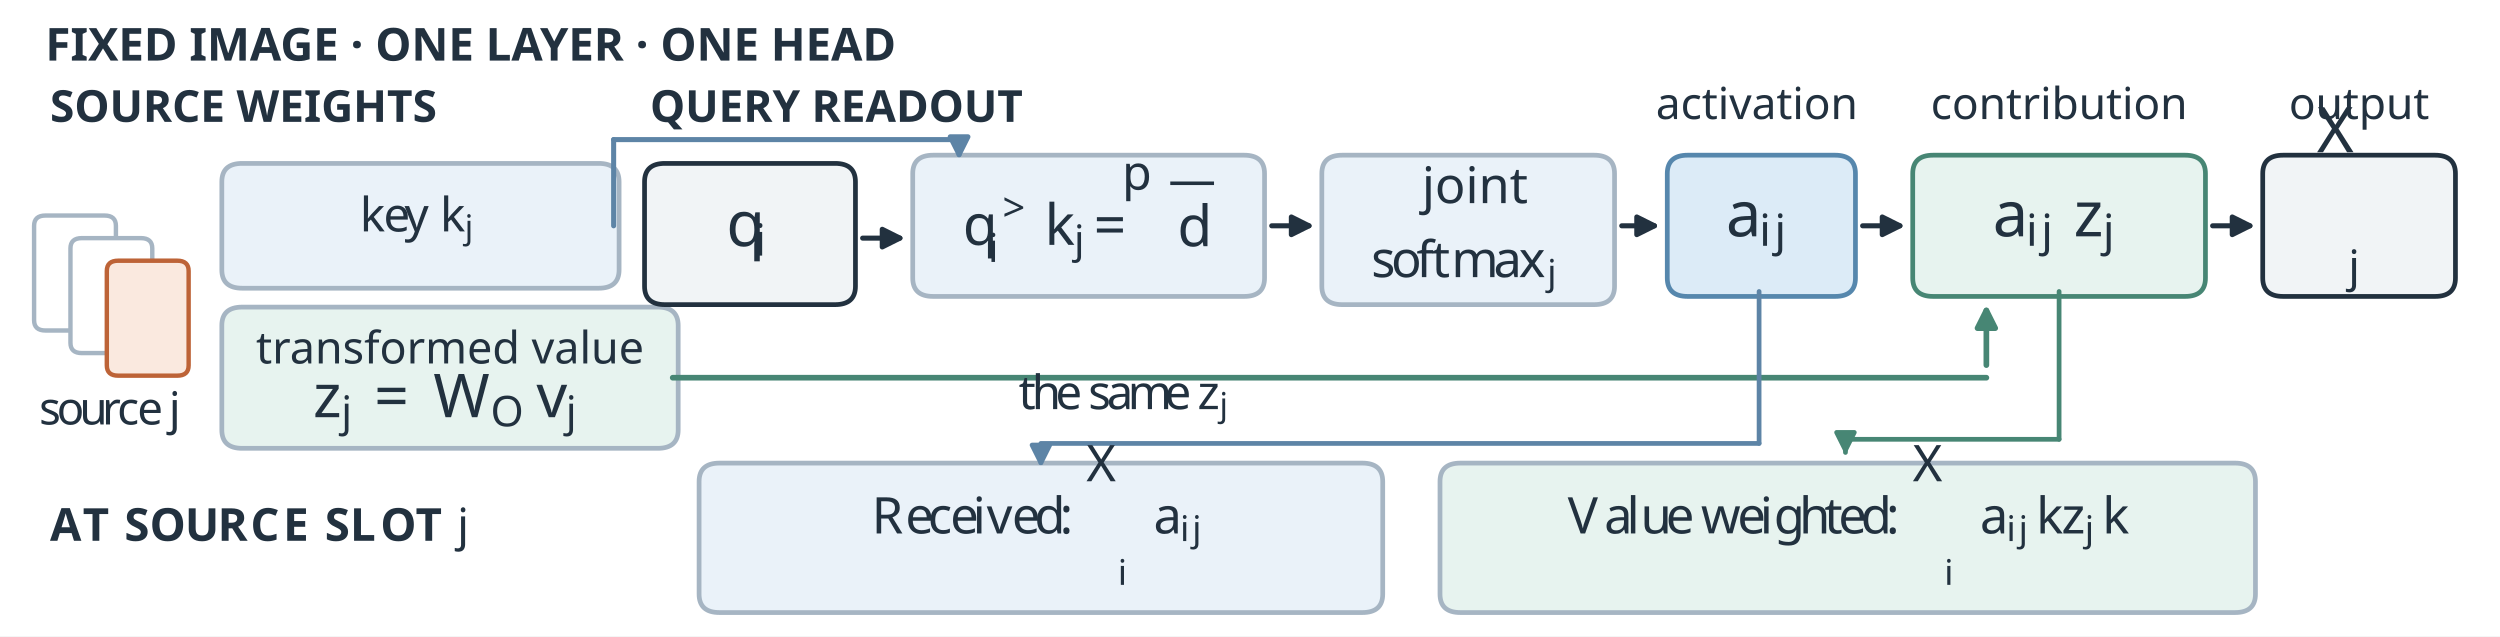
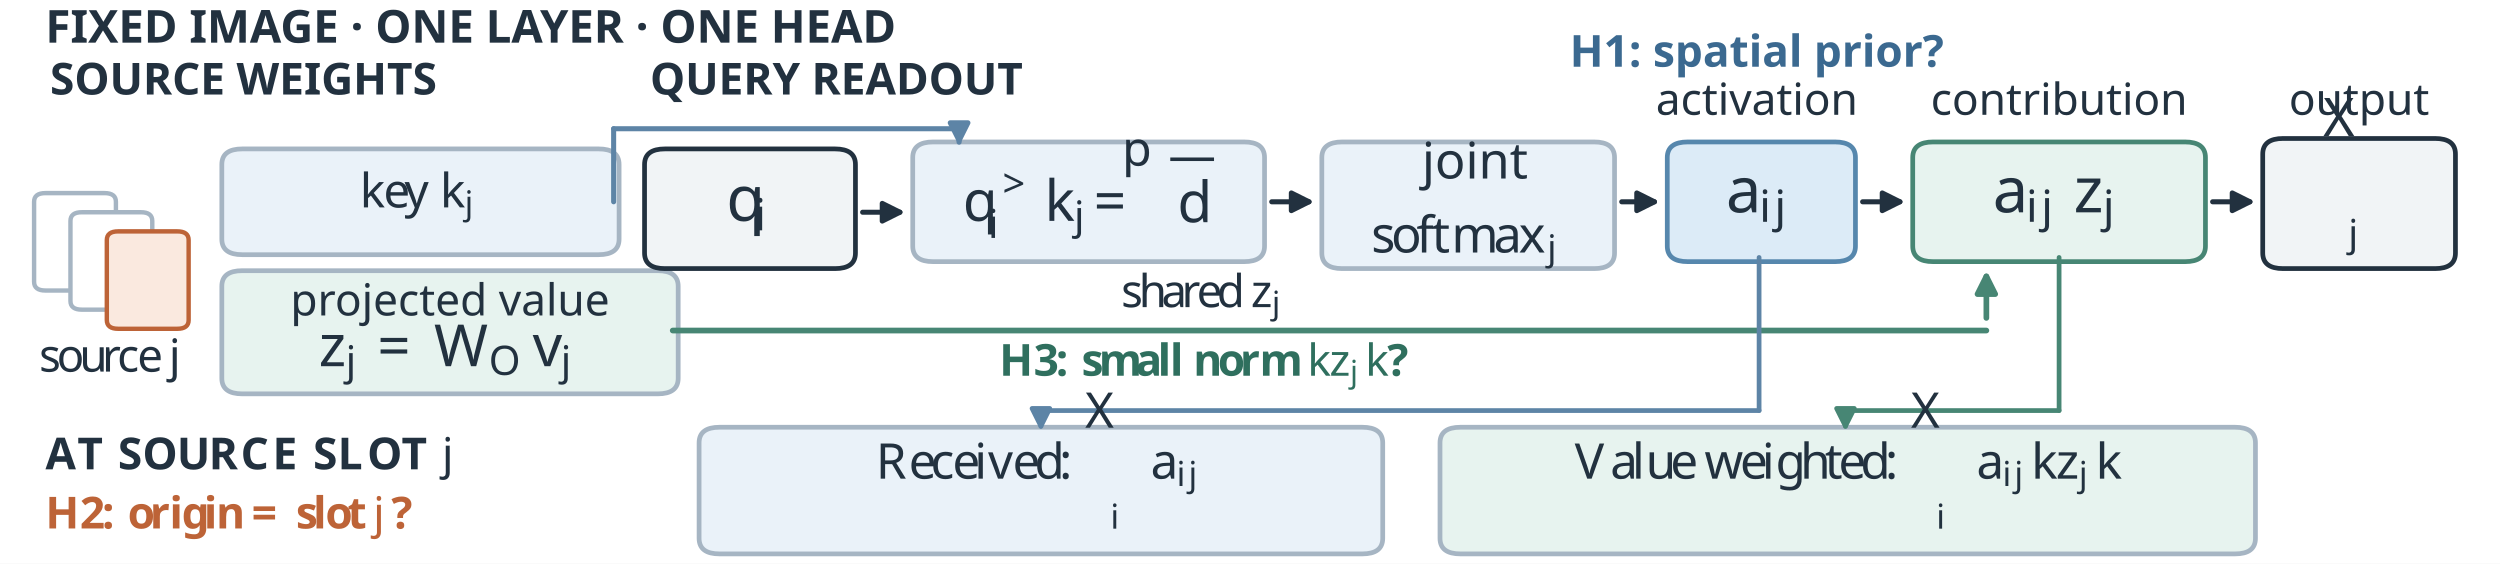
- <svg xmlns="http://www.w3.org/2000/svg" width="396pt" height="100.8pt" viewBox="0 0 396 100.8" version="1.1">
+ <svg xmlns="http://www.w3.org/2000/svg" width="396pt" height="89.28pt" viewBox="0 0 396 89.28" version="1.1">
  <defs>
    <style type="text/css">*{stroke-linejoin: round; stroke-linecap: butt}</style>
  </defs>
  <g id="figure_1">
    <g id="patch_1">
-       <path d="M 0 100.8 L 396 100.8 L 396 0 L 0 0 z " style="fill: #ffffff" />
+       <path d="M 0 89.28 L 396 89.28 L 396 0 L 0 0 z " style="fill: #ffffff" />
    </g>
    <g id="axes_1">
      <g id="patch_2">
-         <path d="M 7.2 52.351 L 16.56 52.351 Q 18.36 52.351 18.36 50.725 L 18.36 35.768 Q 18.36 34.142 16.56 34.142 L 7.2 34.142 Q 5.4 34.142 5.4 35.768 L 5.4 50.725 Q 5.4 52.351 7.2 52.351 z " clip-path="url(#p0d84b51fd4)" style="fill: #ffffff; stroke: #a6b5c3; stroke-width: 0.7; stroke-linejoin: miter" />
+         <path d="M 7.2 46.018 L 16.56 46.018 Q 18.36 46.018 18.36 44.64 L 18.36 31.964 Q 18.36 30.587 16.56 30.587 L 7.2 30.587 Q 5.4 30.587 5.4 31.964 L 5.4 44.64 Q 5.4 46.018 7.2 46.018 z " clip-path="url(#pb7a501142a)" style="fill: #ffffff; stroke: #a6b5c3; stroke-width: 0.7; stroke-linejoin: miter" />
      </g>
      <g id="patch_3">
-         <path d="M 12.96 55.928 L 22.32 55.928 Q 24.12 55.928 24.12 54.302 L 24.12 39.345 Q 24.12 37.719 22.32 37.719 L 12.96 37.719 Q 11.16 37.719 11.16 39.345 L 11.16 54.302 Q 11.16 55.928 12.96 55.928 z " clip-path="url(#p0d84b51fd4)" style="fill: #ffffff; stroke: #a6b5c3; stroke-width: 0.7; stroke-linejoin: miter" />
+         <path d="M 12.96 49.049 L 22.32 49.049 Q 24.12 49.049 24.12 47.671 L 24.12 34.996 Q 24.12 33.618 22.32 33.618 L 12.96 33.618 Q 11.16 33.618 11.16 34.996 L 11.16 47.671 Q 11.16 49.049 12.96 49.049 z " clip-path="url(#pb7a501142a)" style="fill: #ffffff; stroke: #a6b5c3; stroke-width: 0.7; stroke-linejoin: miter" />
      </g>
      <g id="patch_4">
-         <path d="M 18.72 59.505 L 28.08 59.505 Q 29.88 59.505 29.88 57.879 L 29.88 42.921 Q 29.88 41.295 28.08 41.295 L 18.72 41.295 Q 16.92 41.295 16.92 42.921 L 16.92 57.879 Q 16.92 59.505 18.72 59.505 z " clip-path="url(#p0d84b51fd4)" style="fill: #fae9df; stroke: #bd6337; stroke-width: 0.7; stroke-linejoin: miter" />
+         <path d="M 18.72 52.08 L 28.08 52.08 Q 29.88 52.08 29.88 50.702 L 29.88 38.027 Q 29.88 36.649 28.08 36.649 L 18.72 36.649 Q 16.92 36.649 16.92 38.027 L 16.92 50.702 Q 16.92 52.08 18.72 52.08 z " clip-path="url(#pb7a501142a)" style="fill: #fae9df; stroke: #bd6337; stroke-width: 0.7; stroke-linejoin: miter" />
      </g>
      <g id="patch_5">
-         <path d="M 38.376 45.653 L 94.824 45.653 Q 98.064 45.653 98.064 42.726 L 98.064 28.809 Q 98.064 25.883 94.824 25.883 L 38.376 25.883 Q 35.136 25.883 35.136 28.809 L 35.136 42.726 Q 35.136 45.653 38.376 45.653 z " clip-path="url(#p0d84b51fd4)" style="fill: #eaf2f9; stroke: #a6b5c3; stroke-width: 0.75; stroke-linejoin: miter" />
+         <path d="M 38.376 40.341 L 94.824 40.341 Q 98.064 40.341 98.064 37.861 L 98.064 26.068 Q 98.064 23.588 94.824 23.588 L 38.376 23.588 Q 35.136 23.588 35.136 26.068 L 35.136 37.861 Q 35.136 40.341 38.376 40.341 z " clip-path="url(#pb7a501142a)" style="fill: #eaf2f9; stroke: #a6b5c3; stroke-width: 0.75; stroke-linejoin: miter" />
      </g>
      <g id="patch_6">
-         <path d="M 38.376 71.015 L 104.184 71.015 Q 107.424 71.015 107.424 68.089 L 107.424 51.571 Q 107.424 48.644 104.184 48.644 L 38.376 48.644 Q 35.136 48.644 35.136 51.571 L 35.136 68.089 Q 35.136 71.015 38.376 71.015 z " clip-path="url(#p0d84b51fd4)" style="fill: #e7f3ef; stroke: #a6b5c3; stroke-width: 0.75; stroke-linejoin: miter" />
+         <path d="M 38.376 62.386 L 104.184 62.386 Q 107.424 62.386 107.424 59.906 L 107.424 45.356 Q 107.424 42.876 104.184 42.876 L 38.376 42.876 Q 35.136 42.876 35.136 45.356 L 35.136 59.906 Q 35.136 62.386 38.376 62.386 z " clip-path="url(#pb7a501142a)" style="fill: #e7f3ef; stroke: #a6b5c3; stroke-width: 0.75; stroke-linejoin: miter" />
      </g>
      <g id="patch_7">
-         <path d="M 105.336 48.254 L 132.264 48.254 Q 135.504 48.254 135.504 45.327 L 135.504 28.809 Q 135.504 25.883 132.264 25.883 L 105.336 25.883 Q 102.096 25.883 102.096 28.809 L 102.096 45.327 Q 102.096 48.254 105.336 48.254 z " clip-path="url(#p0d84b51fd4)" style="fill: #f1f4f6; stroke: #22313f; stroke-width: 0.75; stroke-linejoin: miter" />
+         <path d="M 105.336 42.546 L 132.264 42.546 Q 135.504 42.546 135.504 40.066 L 135.504 26.068 Q 135.504 23.588 132.264 23.588 L 105.336 23.588 Q 102.096 23.588 102.096 26.068 L 102.096 40.066 Q 102.096 42.546 105.336 42.546 z " clip-path="url(#pb7a501142a)" style="fill: #f1f4f6; stroke: #22313f; stroke-width: 0.75; stroke-linejoin: miter" />
      </g>
      <g id="patch_8">
-         <path d="M 147.816 46.953 L 197.064 46.953 Q 200.304 46.953 200.304 44.027 L 200.304 27.509 Q 200.304 24.582 197.064 24.582 L 147.816 24.582 Q 144.576 24.582 144.576 27.509 L 144.576 44.027 Q 144.576 46.953 147.816 46.953 z " clip-path="url(#p0d84b51fd4)" style="fill: #eaf2f9; stroke: #a6b5c3; stroke-width: 0.75; stroke-linejoin: miter" />
+         <path d="M 147.816 41.444 L 197.064 41.444 Q 200.304 41.444 200.304 38.964 L 200.304 24.965 Q 200.304 22.485 197.064 22.485 L 147.816 22.485 Q 144.576 22.485 144.576 24.965 L 144.576 38.964 Q 144.576 41.444 147.816 41.444 z " clip-path="url(#pb7a501142a)" style="fill: #eaf2f9; stroke: #a6b5c3; stroke-width: 0.75; stroke-linejoin: miter" />
      </g>
      <g id="patch_9">
-         <path d="M 212.616 48.254 L 252.504 48.254 Q 255.744 48.254 255.744 45.327 L 255.744 27.509 Q 255.744 24.582 252.504 24.582 L 212.616 24.582 Q 209.376 24.582 209.376 27.509 L 209.376 45.327 Q 209.376 48.254 212.616 48.254 z " clip-path="url(#p0d84b51fd4)" style="fill: #eaf2f9; stroke: #a6b5c3; stroke-width: 0.75; stroke-linejoin: miter" />
+         <path d="M 212.616 42.546 L 252.504 42.546 Q 255.744 42.546 255.744 40.066 L 255.744 24.965 Q 255.744 22.485 252.504 22.485 L 212.616 22.485 Q 209.376 22.485 209.376 24.965 L 209.376 40.066 Q 209.376 42.546 212.616 42.546 z " clip-path="url(#pb7a501142a)" style="fill: #eaf2f9; stroke: #a6b5c3; stroke-width: 0.75; stroke-linejoin: miter" />
      </g>
      <g id="patch_10">
-         <path d="M 267.336 46.953 L 290.664 46.953 Q 293.904 46.953 293.904 44.027 L 293.904 27.509 Q 293.904 24.582 290.664 24.582 L 267.336 24.582 Q 264.096 24.582 264.096 27.509 L 264.096 44.027 Q 264.096 46.953 267.336 46.953 z " clip-path="url(#p0d84b51fd4)" style="fill: #dcebf7; stroke: #5687ad; stroke-width: 0.75; stroke-linejoin: miter" />
+         <path d="M 267.336 41.444 L 290.664 41.444 Q 293.904 41.444 293.904 38.964 L 293.904 24.965 Q 293.904 22.485 290.664 22.485 L 267.336 22.485 Q 264.096 22.485 264.096 24.965 L 264.096 38.964 Q 264.096 41.444 267.336 41.444 z " clip-path="url(#pb7a501142a)" style="fill: #dcebf7; stroke: #5687ad; stroke-width: 0.75; stroke-linejoin: miter" />
      </g>
      <g id="patch_11">
-         <path d="M 306.216 46.953 L 346.104 46.953 Q 349.344 46.953 349.344 44.027 L 349.344 27.509 Q 349.344 24.582 346.104 24.582 L 306.216 24.582 Q 302.976 24.582 302.976 27.509 L 302.976 44.027 Q 302.976 46.953 306.216 46.953 z " clip-path="url(#p0d84b51fd4)" style="fill: #e7f3ef; stroke: #478674; stroke-width: 0.75; stroke-linejoin: miter" />
+         <path d="M 306.216 41.444 L 346.104 41.444 Q 349.344 41.444 349.344 38.964 L 349.344 24.965 Q 349.344 22.485 346.104 22.485 L 306.216 22.485 Q 302.976 22.485 302.976 24.965 L 302.976 38.964 Q 302.976 41.444 306.216 41.444 z " clip-path="url(#pb7a501142a)" style="fill: #e7f3ef; stroke: #478674; stroke-width: 0.75; stroke-linejoin: miter" />
      </g>
      <g id="patch_12">
-         <path d="M 361.656 46.953 L 385.704 46.953 Q 388.944 46.953 388.944 44.027 L 388.944 27.509 Q 388.944 24.582 385.704 24.582 L 361.656 24.582 Q 358.416 24.582 358.416 27.509 L 358.416 44.027 Q 358.416 46.953 361.656 46.953 z " clip-path="url(#p0d84b51fd4)" style="fill: #f1f4f6; stroke: #22313f; stroke-width: 0.75; stroke-linejoin: miter" />
+         <path d="M 361.656 42.546 L 385.704 42.546 Q 388.944 42.546 388.944 40.066 L 388.944 24.414 Q 388.944 21.934 385.704 21.934 L 361.656 21.934 Q 358.416 21.934 358.416 24.414 L 358.416 40.066 Q 358.416 42.546 361.656 42.546 z " clip-path="url(#pb7a501142a)" style="fill: #f1f4f6; stroke: #22313f; stroke-width: 0.75; stroke-linejoin: miter" />
      </g>
      <g id="patch_13">
-         <path d="M 151.92 24.108 Q 151.92 24.735 151.92 24.468 " clip-path="url(#p0d84b51fd4)" style="fill: none; stroke: #5d84a6; stroke-width: 0.8; stroke-linecap: round" />
-         <path d="M 153.32 21.668 L 151.92 24.468 L 150.52 21.668 z " clip-path="url(#p0d84b51fd4)" style="fill: #5d84a6; stroke: #5d84a6; stroke-width: 0.8; stroke-linecap: round" />
+         <path d="M 151.92 22.391 Q 151.92 22.769 151.92 22.252 " clip-path="url(#pb7a501142a)" style="fill: none; stroke: #5d84a6; stroke-width: 0.8; stroke-linecap: round" />
+         <path d="M 153.32 19.452 L 151.92 22.252 L 150.52 19.452 z " clip-path="url(#pb7a501142a)" style="fill: #5d84a6; stroke: #5d84a6; stroke-width: 0.8; stroke-linecap: round" />
      </g>
      <g id="patch_14">
-         <path d="M 136.641 37.719 Q 140.042 37.719 142.548 37.719 " clip-path="url(#p0d84b51fd4)" style="fill: none; stroke: #22313f; stroke-width: 0.8; stroke-linecap: round" />
-         <path d="M 139.748 36.319 L 142.548 37.719 L 139.748 39.119 z " clip-path="url(#p0d84b51fd4)" style="fill: #22313f; stroke: #22313f; stroke-width: 0.8; stroke-linecap: round" />
+         <path d="M 136.641 33.618 Q 140.042 33.618 142.548 33.618 " clip-path="url(#pb7a501142a)" style="fill: none; stroke: #22313f; stroke-width: 0.8; stroke-linecap: round" />
+         <path d="M 139.748 32.218 L 142.548 33.618 L 139.748 35.018 z " clip-path="url(#pb7a501142a)" style="fill: #22313f; stroke: #22313f; stroke-width: 0.8; stroke-linecap: round" />
      </g>
      <g id="patch_15">
-         <path d="M 201.441 35.768 Q 204.842 35.768 207.348 35.768 " clip-path="url(#p0d84b51fd4)" style="fill: none; stroke: #22313f; stroke-width: 0.8; stroke-linecap: round" />
-         <path d="M 204.548 34.368 L 207.348 35.768 L 204.548 37.168 z " clip-path="url(#p0d84b51fd4)" style="fill: #22313f; stroke: #22313f; stroke-width: 0.8; stroke-linecap: round" />
+         <path d="M 201.441 31.964 Q 204.842 31.964 207.348 31.964 " clip-path="url(#pb7a501142a)" style="fill: none; stroke: #22313f; stroke-width: 0.8; stroke-linecap: round" />
+         <path d="M 204.548 30.564 L 207.348 31.964 L 204.548 33.364 z " clip-path="url(#pb7a501142a)" style="fill: #22313f; stroke: #22313f; stroke-width: 0.8; stroke-linecap: round" />
      </g>
      <g id="patch_16">
-         <path d="M 256.883 35.768 Q 259.922 35.768 262.066 35.768 " clip-path="url(#p0d84b51fd4)" style="fill: none; stroke: #22313f; stroke-width: 0.8; stroke-linecap: round" />
-         <path d="M 259.266 34.368 L 262.066 35.768 L 259.266 37.168 z " clip-path="url(#p0d84b51fd4)" style="fill: #22313f; stroke: #22313f; stroke-width: 0.8; stroke-linecap: round" />
+         <path d="M 256.883 31.964 Q 259.922 31.964 262.066 31.964 " clip-path="url(#pb7a501142a)" style="fill: none; stroke: #22313f; stroke-width: 0.8; stroke-linecap: round" />
+         <path d="M 259.266 30.564 L 262.066 31.964 L 259.266 33.364 z " clip-path="url(#pb7a501142a)" style="fill: #22313f; stroke: #22313f; stroke-width: 0.8; stroke-linecap: round" />
      </g>
      <g id="patch_17">
-         <path d="M 295.041 35.768 Q 298.442 35.768 300.948 35.768 " clip-path="url(#p0d84b51fd4)" style="fill: none; stroke: #22313f; stroke-width: 0.8; stroke-linecap: round" />
-         <path d="M 298.148 34.368 L 300.948 35.768 L 298.148 37.168 z " clip-path="url(#p0d84b51fd4)" style="fill: #22313f; stroke: #22313f; stroke-width: 0.8; stroke-linecap: round" />
+         <path d="M 295.041 31.964 Q 298.442 31.964 300.948 31.964 " clip-path="url(#pb7a501142a)" style="fill: none; stroke: #22313f; stroke-width: 0.8; stroke-linecap: round" />
+         <path d="M 298.148 30.564 L 300.948 31.964 L 298.148 33.364 z " clip-path="url(#pb7a501142a)" style="fill: #22313f; stroke: #22313f; stroke-width: 0.8; stroke-linecap: round" />
      </g>
      <g id="patch_18">
-         <path d="M 350.481 35.768 Q 353.882 35.768 356.388 35.768 " clip-path="url(#p0d84b51fd4)" style="fill: none; stroke: #22313f; stroke-width: 0.8; stroke-linecap: round" />
-         <path d="M 353.588 34.368 L 356.388 35.768 L 353.588 37.168 z " clip-path="url(#p0d84b51fd4)" style="fill: #22313f; stroke: #22313f; stroke-width: 0.8; stroke-linecap: round" />
+         <path d="M 350.481 31.964 Q 353.882 31.964 356.388 31.964 " clip-path="url(#pb7a501142a)" style="fill: none; stroke: #22313f; stroke-width: 0.8; stroke-linecap: round" />
+         <path d="M 353.588 30.564 L 356.388 31.964 L 353.588 33.364 z " clip-path="url(#pb7a501142a)" style="fill: #22313f; stroke: #22313f; stroke-width: 0.8; stroke-linecap: round" />
      </g>
      <g id="patch_19">
-         <path d="M 314.64 57.833 Q 314.64 53.003 314.64 49.18 " clip-path="url(#p0d84b51fd4)" style="fill: none; stroke: #478674; stroke-width: 0.9; stroke-linecap: round" />
-         <path d="M 313.24 51.98 L 314.64 49.18 L 316.04 51.98 z " clip-path="url(#p0d84b51fd4)" style="fill: #478674; stroke: #478674; stroke-width: 0.9; stroke-linecap: round" />
+         <path d="M 314.64 50.358 Q 314.64 46.568 314.64 43.785 " clip-path="url(#pb7a501142a)" style="fill: none; stroke: #478674; stroke-width: 0.9; stroke-linecap: round" />
+         <path d="M 313.24 46.585 L 314.64 43.785 L 316.04 46.585 z " clip-path="url(#pb7a501142a)" style="fill: #478674; stroke: #478674; stroke-width: 0.9; stroke-linecap: round" />
      </g>
      <g id="patch_20">
-         <path d="M 113.976 97.028 L 215.784 97.028 Q 219.024 97.028 219.024 94.102 L 219.024 76.283 Q 219.024 73.356 215.784 73.356 L 113.976 73.356 Q 110.736 73.356 110.736 76.283 L 110.736 94.102 Q 110.736 97.028 113.976 97.028 z " clip-path="url(#p0d84b51fd4)" style="fill: #eaf2f9; stroke: #a6b5c3; stroke-width: 0.75; stroke-linejoin: miter" />
+         <path d="M 113.976 87.737 L 215.784 87.737 Q 219.024 87.737 219.024 85.257 L 219.024 70.156 Q 219.024 67.676 215.784 67.676 L 113.976 67.676 Q 110.736 67.676 110.736 70.156 L 110.736 85.257 Q 110.736 87.737 113.976 87.737 z " clip-path="url(#pb7a501142a)" style="fill: #eaf2f9; stroke: #a6b5c3; stroke-width: 0.75; stroke-linejoin: miter" />
      </g>
      <g id="patch_21">
-         <path d="M 231.336 97.028 L 354.024 97.028 Q 357.264 97.028 357.264 94.102 L 357.264 76.283 Q 357.264 73.356 354.024 73.356 L 231.336 73.356 Q 228.096 73.356 228.096 76.283 L 228.096 94.102 Q 228.096 97.028 231.336 97.028 z " clip-path="url(#p0d84b51fd4)" style="fill: #e7f3ef; stroke: #a6b5c3; stroke-width: 0.75; stroke-linejoin: miter" />
+         <path d="M 231.336 87.737 L 354.024 87.737 Q 357.264 87.737 357.264 85.257 L 357.264 70.156 Q 357.264 67.676 354.024 67.676 L 231.336 67.676 Q 228.096 67.676 228.096 70.156 L 228.096 85.257 Q 228.096 87.737 231.336 87.737 z " clip-path="url(#pb7a501142a)" style="fill: #e7f3ef; stroke: #a6b5c3; stroke-width: 0.75; stroke-linejoin: miter" />
      </g>
      <g id="patch_22">
-         <path d="M 164.88 72.235 Q 164.88 73.186 164.88 73.298 " clip-path="url(#p0d84b51fd4)" style="fill: none; stroke: #5d84a6; stroke-width: 0.75; stroke-linecap: round" />
-         <path d="M 166.28 70.498 L 164.88 73.298 L 163.48 70.498 z " clip-path="url(#p0d84b51fd4)" style="fill: #5d84a6; stroke: #5d84a6; stroke-width: 0.75; stroke-linecap: round" />
+         <path d="M 164.88 67.03 Q 164.88 67.684 164.88 67.499 " clip-path="url(#pb7a501142a)" style="fill: none; stroke: #5d84a6; stroke-width: 0.75; stroke-linecap: round" />
+         <path d="M 166.28 64.699 L 164.88 67.499 L 163.48 64.699 z " clip-path="url(#pb7a501142a)" style="fill: #5d84a6; stroke: #5d84a6; stroke-width: 0.75; stroke-linecap: round" />
      </g>
      <g id="patch_23">
-         <path d="M 292.32 71.581 Q 292.32 71.858 292.32 71.296 " clip-path="url(#p0d84b51fd4)" style="fill: none; stroke: #478674; stroke-width: 0.75; stroke-linecap: round" />
-         <path d="M 293.72 68.496 L 292.32 71.296 L 290.92 68.496 z " clip-path="url(#p0d84b51fd4)" style="fill: #478674; stroke: #478674; stroke-width: 0.75; stroke-linecap: round" />
+         <path d="M 292.32 67.03 Q 292.32 67.684 292.32 67.499 " clip-path="url(#pb7a501142a)" style="fill: none; stroke: #478674; stroke-width: 0.75; stroke-linecap: round" />
+         <path d="M 293.72 64.699 L 292.32 67.499 L 290.92 64.699 z " clip-path="url(#pb7a501142a)" style="fill: #478674; stroke: #478674; stroke-width: 0.75; stroke-linecap: round" />
      </g>
      <g id="line2d_1">
-         <path d="M 97.2 35.768 L 97.2 22.111 " clip-path="url(#p0d84b51fd4)" style="fill: none; stroke: #5d84a6; stroke-width: 0.8; stroke-linecap: round" />
+         <path d="M 97.2 31.964 L 97.2 20.391 " clip-path="url(#pb7a501142a)" style="fill: none; stroke: #5d84a6; stroke-width: 0.8; stroke-linecap: round" />
      </g>
      <g id="line2d_2">
-         <path d="M 97.2 22.111 L 151.92 22.111 " clip-path="url(#p0d84b51fd4)" style="fill: none; stroke: #5d84a6; stroke-width: 0.8; stroke-linecap: round" />
+         <path d="M 97.2 20.391 L 151.92 20.391 " clip-path="url(#pb7a501142a)" style="fill: none; stroke: #5d84a6; stroke-width: 0.8; stroke-linecap: round" />
      </g>
      <g id="line2d_3">
-         <path d="M 106.56 59.83 L 314.64 59.83 " clip-path="url(#p0d84b51fd4)" style="fill: none; stroke: #478674; stroke-width: 0.9; stroke-linecap: round" />
+         <path d="M 106.56 52.356 L 314.64 52.356 " clip-path="url(#pb7a501142a)" style="fill: none; stroke: #478674; stroke-width: 0.9; stroke-linecap: round" />
      </g>
      <g id="line2d_4">
-         <path d="M 278.64 46.173 L 278.64 70.235 " clip-path="url(#p0d84b51fd4)" style="fill: none; stroke: #5d84a6; stroke-width: 0.75; stroke-linecap: round" />
+         <path d="M 278.64 40.782 L 278.64 65.031 " clip-path="url(#pb7a501142a)" style="fill: none; stroke: #5d84a6; stroke-width: 0.75; stroke-linecap: round" />
      </g>
      <g id="line2d_5">
-         <path d="M 278.64 70.235 L 164.88 70.235 " clip-path="url(#p0d84b51fd4)" style="fill: none; stroke: #5d84a6; stroke-width: 0.75; stroke-linecap: round" />
+         <path d="M 278.64 65.031 L 164.88 65.031 " clip-path="url(#pb7a501142a)" style="fill: none; stroke: #5d84a6; stroke-width: 0.75; stroke-linecap: round" />
      </g>
      <g id="line2d_6">
-         <path d="M 326.16 46.173 L 326.16 69.585 " clip-path="url(#p0d84b51fd4)" style="fill: none; stroke: #478674; stroke-width: 0.75; stroke-linecap: round" />
+         <path d="M 326.16 40.782 L 326.16 65.031 " clip-path="url(#pb7a501142a)" style="fill: none; stroke: #478674; stroke-width: 0.75; stroke-linecap: round" />
      </g>
      <g id="line2d_7">
-         <path d="M 326.16 69.585 L 292.32 69.585 " clip-path="url(#p0d84b51fd4)" style="fill: none; stroke: #478674; stroke-width: 0.75; stroke-linecap: round" />
+         <path d="M 326.16 65.031 L 292.32 65.031 " clip-path="url(#pb7a501142a)" style="fill: none; stroke: #478674; stroke-width: 0.75; stroke-linecap: round" />
      </g>
      <g id="text_1">
-         <text style="font-weight: 700; font-size: 7.2px; font-family: 'STIXGeneral'; text-anchor: start; fill: #22313f" x="7.2" y="9.604" transform="rotate(-0 7.2 9.603871)">FIXED IMAGE  ·  ONE LAYER  ·  ONE HEAD</text>
+         <text style="font-weight: 700; font-size: 7.2px; font-family: 'STIXGeneral'; text-anchor: start; fill: #22313f" x="7.2" y="6.76" transform="rotate(-0 7.2 6.76)">FIXED IMAGE  ·  ONE LAYER  ·  ONE HEAD</text>
      </g>
      <g id="text_2">
-         <text style="font-weight: 700; font-size: 7px; font-family: 'STIXGeneral'; text-anchor: start; fill: #22313f" x="7.92" y="19.309" transform="rotate(-0 7.92 19.30871)">SOURCE WEIGHTS</text>
+         <text style="font-weight: 700; font-size: 7px; font-family: 'STIXGeneral'; text-anchor: start; fill: #22313f" x="7.92" y="14.977" transform="rotate(-0 7.92 14.97667)">SOURCE WEIGHTS</text>
      </g>
      <g id="text_3">
-         <text style="font-weight: 700; font-size: 7px; font-family: 'STIXGeneral'; text-anchor: start; fill: #22313f" x="102.96" y="19.309" transform="rotate(-0 102.96 19.30871)">QUERY READOUT</text>
+         <text style="font-weight: 700; font-size: 7px; font-family: 'STIXGeneral'; text-anchor: start; fill: #22313f" x="102.96" y="14.977" transform="rotate(-0 102.96 14.97667)">QUERY READOUT</text>
      </g>
      <g id="text_4">
-         <g style="fill: #22313f" transform="translate(6.192 67.48258)">
+         <g style="fill: #22313f" transform="translate(6.192 59.11556)">
          <text>
            <tspan x="0" y="-0.25" style="font-size: 7.2px; font-family: 'STIXGeneral'; fill: #22313f">s</tspan>
            <tspan x="2.796" y="-0.25" style="font-size: 7.2px; font-family: 'STIXGeneral'; fill: #22313f">o</tspan>
            <tspan x="6.39" y="-0.25" style="font-size: 7.2px; font-family: 'STIXGeneral'; fill: #22313f">u</tspan>
            <tspan x="9.984" y="-0.25" style="font-size: 7.2px; font-family: 'STIXGeneral'; fill: #22313f">r</tspan>
            <tspan x="12.377" y="-0.25" style="font-size: 7.2px; font-family: 'STIXGeneral'; fill: #22313f">c</tspan>
            <tspan x="15.568" y="-0.25" style="font-size: 7.2px; font-family: 'STIXGeneral'; fill: #22313f">e</tspan>
            <tspan x="18.76" y="-0.25" style="font-size: 7.2px; font-family: 'STIXGeneral'; fill: #22313f"> </tspan>
            <tspan x="20.557" y="-0.25" style="font-size: 7.2px; font-family: 'cmmi10'; fill: #22313f">j</tspan>
          </text>
        </g>
      </g>
      <g id="text_5">
-         <g style="fill: #22313f" transform="translate(57 37.45524)">
+         <g style="fill: #22313f" transform="translate(57 33.65194)">
          <text>
            <tspan x="0" y="-0.797" style="font-size: 7.5px; font-family: 'STIXGeneral'; fill: #22313f">k</tspan>
            <tspan x="3.75" y="-0.797" style="font-size: 7.5px; font-family: 'STIXGeneral'; fill: #22313f">e</tspan>
            <tspan x="7.08" y="-0.797" style="font-size: 7.5px; font-family: 'STIXGeneral'; fill: #22313f">y</tspan>
            <tspan x="10.83" y="-0.797" style="font-size: 7.5px; font-family: 'STIXGeneral'; fill: #22313f"> </tspan>
            <tspan x="12.705" y="-0.797" style="font-size: 7.5px; font-family: 'cmmi10'; fill: #22313f">k</tspan>
            <tspan x="16.605" y="0.328" style="font-size: 5.25px; font-family: 'cmmi10'; fill: #22313f">j</tspan>
          </text>
        </g>
      </g>
      <g id="text_6">
-         <text style="font-size: 7.1px; font-family: 'STIXGeneral'; text-anchor: middle; fill: #22313f" x="71.28" y="57.573" transform="rotate(-0 71.28 57.57268)">transformed value</text>
+         <text style="font-size: 7px; font-family: 'STIXGeneral'; text-anchor: middle; fill: #22313f" x="71.28" y="49.972" transform="rotate(-0 71.28 49.97222)">projected value</text>
      </g>
      <g id="text_7">
-         <g style="fill: #22313f" transform="translate(49.584 66.54193)">
-           <text>
-             <tspan x="0" y="-0.453" style="font-size: 9.6px; font-family: 'cmmi10'; fill: #22313f">z</tspan>
-             <tspan x="19.063" y="-0.453" style="font-size: 9.6px; font-family: 'cmmi10'; fill: #22313f">W</tspan>
-             <tspan x="35.386" y="-0.453" style="font-size: 9.6px; font-family: 'cmmi10'; fill: #22313f">v</tspan>
-             <tspan x="4.46" y="0.987" style="font-size: 6.72px; font-family: 'cmmi10'; fill: #22313f">j</tspan>
-             <tspan x="28.118" y="0.987" style="font-size: 6.72px; font-family: 'cmmi10'; fill: #22313f">O</tspan>
-             <tspan x="40.028" y="0.987" style="font-size: 6.72px; font-family: 'cmmi10'; fill: #22313f">j</tspan>
-             <tspan x="9.69" y="-0.453" style="font-size: 9.6px; font-family: 'cmr10'; fill: #22313f">=</tspan>
+         <g style="fill: #22313f" transform="translate(50.488 58.72422)">
+           <text>
+             <tspan x="0" y="-0.719" style="font-size: 9.2px; font-family: 'cmmi10'; fill: #22313f">z</tspan>
+             <tspan x="18.258" y="-0.719" style="font-size: 9.2px; font-family: 'cmmi10'; fill: #22313f">W</tspan>
+             <tspan x="33.892" y="-0.719" style="font-size: 9.2px; font-family: 'cmmi10'; fill: #22313f">v</tspan>
+             <tspan x="4.271" y="0.661" style="font-size: 6.44px; font-family: 'cmmi10'; fill: #22313f">j</tspan>
+             <tspan x="26.93" y="0.661" style="font-size: 6.44px; font-family: 'cmmi10'; fill: #22313f">O</tspan>
+             <tspan x="38.337" y="0.661" style="font-size: 6.44px; font-family: 'cmmi10'; fill: #22313f">j</tspan>
+             <tspan x="9.281" y="-0.719" style="font-size: 9.2px; font-family: 'cmr10'; fill: #22313f">=</tspan>
          </text>
        </g>
      </g>
      <g id="text_8">
-         <g style="fill: #22313f" transform="translate(115.05 39.56839)">
+         <g style="fill: #22313f" transform="translate(115.05 35.56667)">
          <text>
            <tspan x="0" y="-0.578" style="font-size: 10px; font-family: 'cmmi10'; fill: #22313f">q</tspan>
            <tspan x="4.458" y="0.922" style="font-size: 7px; font-family: 'cmmi10'; fill: #22313f">i</tspan>
          </text>
        </g>
      </g>
      <g id="text_9">
-         <g style="fill: #22313f" transform="translate(152.505 39.18774)">
+         <g style="fill: #22313f" transform="translate(152.505 35.38444)">
          <text>
            <tspan x="0" y="-0.398" style="font-size: 9px; font-family: 'cmmi10'; fill: #22313f">q</tspan>
            <tspan x="12.956" y="-0.398" style="font-size: 9px; font-family: 'cmmi10'; fill: #22313f">k</tspan>
            <tspan x="20.741" y="-0.398" style="font-size: 9px; font-family: 'cmmi10'; fill: #22313f">=</tspan>
            <tspan x="33.991" y="-0.188" style="font-size: 9px; font-family: 'cmmi10'; fill: #22313f">d</tspan>
            <tspan x="6.287" y="-4.114" style="font-size: 6.3px; font-family: 'cmsy10'; fill: #22313f">&gt;</tspan>
            <tspan x="4.012" y="2.304" style="font-size: 6.3px; font-family: 'cmmi10'; fill: #22313f">i</tspan>
            <tspan x="17.636" y="0.952" style="font-size: 6.3px; font-family: 'cmmi10'; fill: #22313f">j</tspan>
            <tspan x="25.241" y="-9.148" style="font-size: 7.632px; font-family: 'cmex10'; fill: #22313f">p</tspan>
          </text>
          <rect x="32.866" y="-10.438" width="6.93" height="0.562" />
        </g>
      </g>
      <g id="text_10">
-         <text style="font-size: 8px; font-family: 'STIXGeneral'; fill: #22313f" transform="translate(225.2244 32.17806)">joint</text>
-         <g style="fill: #22313f" transform="translate(217.2 44.25807)">
+         <text style="font-size: 8px; font-family: 'STIXGeneral'; fill: #22313f" transform="translate(225.2244 28.27556)">joint</text>
+         <g style="fill: #22313f" transform="translate(217.2 40.35556)">
          <text>
            <tspan x="0" y="-0.359" style="font-size: 8px; font-family: 'cmr10'; fill: #22313f">s</tspan>
            <tspan x="3.152" y="-0.359" style="font-size: 8px; font-family: 'cmr10'; fill: #22313f">o</tspan>
            <tspan x="7.152" y="-0.359" style="font-size: 8px; font-family: 'cmr10'; fill: #22313f">f</tspan>
            <tspan x="9.594" y="-0.359" style="font-size: 8px; font-family: 'cmr10'; fill: #22313f">t</tspan>
            <tspan x="12.699" y="-0.359" style="font-size: 8px; font-family: 'cmr10'; fill: #22313f">m</tspan>
            <tspan x="19.363" y="-0.359" style="font-size: 8px; font-family: 'cmr10'; fill: #22313f">a</tspan>
            <tspan x="23.363" y="-0.359" style="font-size: 8px; font-family: 'cmr10'; fill: #22313f">x</tspan>
            <tspan x="27.898" y="0.841" style="font-size: 5.6px; font-family: 'cmmi10'; fill: #22313f">j</tspan>
          </text>
        </g>
      </g>
      <g id="text_11">
-         <g style="fill: #22313f" transform="translate(273.4 38.01774)">
+         <g style="fill: #22313f" transform="translate(273.4 34.21444)">
          <text>
            <tspan x="0" y="-0.578" style="font-size: 10px; font-family: 'cmmi10'; fill: #22313f">a</tspan>
            <tspan x="5.278" y="0.922" style="font-size: 7px; font-family: 'cmmi10'; fill: #22313f">i</tspan>
            <tspan x="7.688" y="0.922" style="font-size: 7px; font-family: 'cmmi10'; fill: #22313f">j</tspan>
          </text>
        </g>
      </g>
      <g id="text_12">
-         <g style="fill: #22313f" transform="translate(315.66 38.01774)">
+         <g style="fill: #22313f" transform="translate(315.66 34.21444)">
          <text>
            <tspan x="0" y="-0.578" style="font-size: 10px; font-family: 'cmmi10'; fill: #22313f">a</tspan>
            <tspan x="12.805" y="-0.578" style="font-size: 10px; font-family: 'cmmi10'; fill: #22313f">z</tspan>
            <tspan x="5.278" y="0.922" style="font-size: 7px; font-family: 'cmmi10'; fill: #22313f">i</tspan>
            <tspan x="7.688" y="0.922" style="font-size: 7px; font-family: 'cmmi10'; fill: #22313f">j</tspan>
            <tspan x="17.453" y="0.922" style="font-size: 7px; font-family: 'cmmi10'; fill: #22313f">j</tspan>
          </text>
        </g>
      </g>
      <g id="text_13">
-         <g style="fill: #22313f" transform="translate(366.98 35.11774)">
-           <text>
-             <tspan x="0" y="-11" style="font-size: 10px; font-family: 'cmex10'; fill: #22313f">X</tspan>
-             <tspan x="5" y="9.502" style="font-size: 7px; font-family: 'cmmi10'; fill: #22313f">j</tspan>
+         <g style="fill: #22313f" transform="translate(367.985 30.58528)">
+           <text>
+             <tspan x="0" y="-9" style="font-size: 8.5px; font-family: 'cmex10'; fill: #22313f">X</tspan>
+             <tspan x="4" y="8.438" style="font-size: 5.95px; font-family: 'cmmi10'; fill: #22313f">j</tspan>
          </text>
        </g>
      </g>
      <g id="text_14">
-         <text style="font-size: 7px; font-family: 'STIXGeneral'; text-anchor: middle; fill: #22313f" x="278.28" y="18.859" transform="rotate(-0 278.28 18.85936)">activation</text>
+         <text style="font-size: 7px; font-family: 'STIXGeneral'; text-anchor: middle; fill: #22313f" x="278.28" y="18.187" transform="rotate(-0 278.28 18.18667)">activation</text>
      </g>
      <g id="text_15">
-         <text style="font-size: 7px; font-family: 'STIXGeneral'; text-anchor: middle; fill: #22313f" x="326.16" y="18.859" transform="rotate(-0 326.16 18.85936)">contribution</text>
+         <text style="font-size: 7px; font-family: 'STIXGeneral'; text-anchor: middle; fill: #22313f" x="326.16" y="18.187" transform="rotate(-0 326.16 18.18667)">contribution</text>
      </g>
      <g id="text_16">
-         <text style="font-size: 7px; font-family: 'STIXGeneral'; text-anchor: middle; fill: #22313f" x="373.68" y="18.859" transform="rotate(-0 373.68 18.85936)">output</text>
+         <text style="font-size: 7px; font-family: 'STIXGeneral'; text-anchor: middle; fill: #22313f" x="373.68" y="18.187" transform="rotate(-0 373.68 18.18667)">output</text>
      </g>
      <g id="text_17">
-         <g style="fill: #22313f" transform="translate(161.3475 65.68258)">
-           <text>
-             <tspan x="0" y="-0.875" style="font-size: 7.5px; font-family: 'STIXGeneral'; fill: #22313f">t</tspan>
-             <tspan x="2.085" y="-0.875" style="font-size: 7.5px; font-family: 'STIXGeneral'; fill: #22313f">h</tspan>
-             <tspan x="5.835" y="-0.875" style="font-size: 7.5px; font-family: 'STIXGeneral'; fill: #22313f">e</tspan>
-             <tspan x="9.165" y="-0.875" style="font-size: 7.5px; font-family: 'STIXGeneral'; fill: #22313f"> </tspan>
-             <tspan x="11.04" y="-0.875" style="font-size: 7.5px; font-family: 'STIXGeneral'; fill: #22313f">s</tspan>
-             <tspan x="13.957" y="-0.875" style="font-size: 7.5px; font-family: 'STIXGeneral'; fill: #22313f">a</tspan>
-             <tspan x="17.287" y="-0.875" style="font-size: 7.5px; font-family: 'STIXGeneral'; fill: #22313f">m</tspan>
-             <tspan x="23.122" y="-0.875" style="font-size: 7.5px; font-family: 'STIXGeneral'; fill: #22313f">e</tspan>
-             <tspan x="26.452" y="-0.875" style="font-size: 7.5px; font-family: 'STIXGeneral'; fill: #22313f"> </tspan>
-             <tspan x="28.327" y="-0.875" style="font-size: 7.5px; font-family: 'cmmi10'; fill: #22313f">z</tspan>
-             <tspan x="31.814" y="0.25" style="font-size: 5.25px; font-family: 'cmmi10'; fill: #22313f">j</tspan>
-           </text>
-         </g>
+         <text style="font-weight: 700; font-size: 7px; font-family: 'STIXGeneral'; text-anchor: middle; fill: #3b6990" x="278.28" y="10.568" transform="rotate(-0 278.28 10.56778)">H1: spatial prior?</text>
      </g>
      <g id="text_18">
-         <g style="fill: #22313f" transform="translate(7.92 85.69161)">
-           <text>
-             <tspan x="0" y="-0.031" style="font-weight: 700; font-size: 7.2px; font-family: 'STIXGeneral'; fill: #22313f">A</tspan>
-             <tspan x="5.189" y="-0.031" style="font-weight: 700; font-size: 7.2px; font-family: 'STIXGeneral'; fill: #22313f">T</tspan>
-             <tspan x="9.984" y="-0.031" style="font-weight: 700; font-size: 7.2px; font-family: 'STIXGeneral'; fill: #22313f"> </tspan>
-             <tspan x="11.78" y="-0.031" style="font-weight: 700; font-size: 7.2px; font-family: 'STIXGeneral'; fill: #22313f">S</tspan>
-             <tspan x="15.777" y="-0.031" style="font-weight: 700; font-size: 7.2px; font-family: 'STIXGeneral'; fill: #22313f">O</tspan>
-             <tspan x="21.369" y="-0.031" style="font-weight: 700; font-size: 7.2px; font-family: 'STIXGeneral'; fill: #22313f">U</tspan>
-             <tspan x="26.558" y="-0.031" style="font-weight: 700; font-size: 7.2px; font-family: 'STIXGeneral'; fill: #22313f">R</tspan>
-             <tspan x="31.748" y="-0.031" style="font-weight: 700; font-size: 7.2px; font-family: 'STIXGeneral'; fill: #22313f">C</tspan>
-             <tspan x="36.937" y="-0.031" style="font-weight: 700; font-size: 7.2px; font-family: 'STIXGeneral'; fill: #22313f">E</tspan>
-             <tspan x="41.731" y="-0.031" style="font-weight: 700; font-size: 7.2px; font-family: 'STIXGeneral'; fill: #22313f"> </tspan>
-             <tspan x="43.528" y="-0.031" style="font-weight: 700; font-size: 7.2px; font-family: 'STIXGeneral'; fill: #22313f">S</tspan>
-             <tspan x="47.524" y="-0.031" style="font-weight: 700; font-size: 7.2px; font-family: 'STIXGeneral'; fill: #22313f">L</tspan>
-             <tspan x="52.319" y="-0.031" style="font-weight: 700; font-size: 7.2px; font-family: 'STIXGeneral'; fill: #22313f">O</tspan>
-             <tspan x="57.911" y="-0.031" style="font-weight: 700; font-size: 7.2px; font-family: 'STIXGeneral'; fill: #22313f">T</tspan>
-             <tspan x="62.705" y="-0.031" style="font-weight: 700; font-size: 7.2px; font-family: 'STIXGeneral'; fill: #22313f"> </tspan>
-             <tspan x="64.502" y="-0.031" style="font-size: 7.2px; font-family: 'cmmi10'; fill: #22313f">j</tspan>
+         <g style="fill: #bd6337" transform="translate(7.2 83.86556)">
+           <text>
+             <tspan x="0" y="-0.156" style="font-weight: 700; font-size: 7px; font-family: 'STIXGeneral'; fill: #bd6337">H</tspan>
+             <tspan x="5.446" y="-0.156" style="font-weight: 700; font-size: 7px; font-family: 'STIXGeneral'; fill: #bd6337">2</tspan>
+             <tspan x="8.946" y="-0.156" style="font-weight: 700; font-size: 7px; font-family: 'STIXGeneral'; fill: #bd6337">:</tspan>
+             <tspan x="11.277" y="-0.156" style="font-weight: 700; font-size: 7px; font-family: 'STIXGeneral'; fill: #bd6337"> </tspan>
+             <tspan x="13.027" y="-0.156" style="font-weight: 700; font-size: 7px; font-family: 'STIXGeneral'; fill: #bd6337">o</tspan>
+             <tspan x="16.527" y="-0.156" style="font-weight: 700; font-size: 7px; font-family: 'STIXGeneral'; fill: #bd6337">r</tspan>
+             <tspan x="19.635" y="-0.156" style="font-weight: 700; font-size: 7px; font-family: 'STIXGeneral'; fill: #bd6337">i</tspan>
+             <tspan x="21.581" y="-0.156" style="font-weight: 700; font-size: 7px; font-family: 'STIXGeneral'; fill: #bd6337">g</tspan>
+             <tspan x="25.081" y="-0.156" style="font-weight: 700; font-size: 7px; font-family: 'STIXGeneral'; fill: #bd6337">i</tspan>
+             <tspan x="27.027" y="-0.156" style="font-weight: 700; font-size: 7px; font-family: 'STIXGeneral'; fill: #bd6337">n</tspan>
+             <tspan x="30.919" y="-0.156" style="font-weight: 700; font-size: 7px; font-family: 'STIXGeneral'; fill: #bd6337"> </tspan>
+             <tspan x="32.669" y="-0.156" style="font-weight: 700; font-size: 7px; font-family: 'STIXGeneral'; fill: #bd6337">=</tspan>
+             <tspan x="37.919" y="-0.156" style="font-weight: 700; font-size: 7px; font-family: 'STIXGeneral'; fill: #bd6337"> </tspan>
+             <tspan x="39.669" y="-0.156" style="font-weight: 700; font-size: 7px; font-family: 'STIXGeneral'; fill: #bd6337">s</tspan>
+             <tspan x="42.392" y="-0.156" style="font-weight: 700; font-size: 7px; font-family: 'STIXGeneral'; fill: #bd6337">l</tspan>
+             <tspan x="44.338" y="-0.156" style="font-weight: 700; font-size: 7px; font-family: 'STIXGeneral'; fill: #bd6337">o</tspan>
+             <tspan x="47.838" y="-0.156" style="font-weight: 700; font-size: 7px; font-family: 'STIXGeneral'; fill: #bd6337">t</tspan>
+             <tspan x="50.169" y="-0.156" style="font-weight: 700; font-size: 7px; font-family: 'STIXGeneral'; fill: #bd6337"> </tspan>
+             <tspan x="54.797" y="-0.156" style="font-weight: 700; font-size: 7px; font-family: 'STIXGeneral'; fill: #bd6337">?</tspan>
+             <tspan x="51.919" y="-0.156" style="font-size: 7px; font-family: 'cmmi10'; fill: #bd6337">j</tspan>
          </text>
        </g>
      </g>
      <g id="text_19">
-         <g style="fill: #22313f" transform="translate(138.08 85.23226)">
-           <text>
-             <tspan x="0" y="-0.732" style="font-size: 8px; font-family: 'STIXGeneral'; fill: #22313f">R</tspan>
-             <tspan x="5.336" y="-0.732" style="font-size: 8px; font-family: 'STIXGeneral'; fill: #22313f">e</tspan>
-             <tspan x="8.888" y="-0.732" style="font-size: 8px; font-family: 'STIXGeneral'; fill: #22313f">c</tspan>
-             <tspan x="12.44" y="-0.732" style="font-size: 8px; font-family: 'STIXGeneral'; fill: #22313f">e</tspan>
-             <tspan x="15.992" y="-0.732" style="font-size: 8px; font-family: 'STIXGeneral'; fill: #22313f">i</tspan>
-             <tspan x="18.216" y="-0.732" style="font-size: 8px; font-family: 'STIXGeneral'; fill: #22313f">v</tspan>
-             <tspan x="22.216" y="-0.732" style="font-size: 8px; font-family: 'STIXGeneral'; fill: #22313f">e</tspan>
-             <tspan x="25.768" y="-0.732" style="font-size: 8px; font-family: 'STIXGeneral'; fill: #22313f">d</tspan>
-             <tspan x="29.768" y="-0.732" style="font-size: 8px; font-family: 'STIXGeneral'; fill: #22313f">:</tspan>
-             <tspan x="31.992" y="-0.732" style="font-size: 8px; font-family: 'STIXGeneral'; fill: #22313f"> </tspan>
-             <tspan x="33.992" y="-9" style="font-size: 8px; font-family: 'cmex10'; fill: #22313f">X</tspan>
-             <tspan x="38.992" y="7.411" style="font-size: 5.6px; font-family: 'cmmi10'; fill: #22313f">i</tspan>
-             <tspan x="48.855" y="0.468" style="font-size: 5.6px; font-family: 'cmmi10'; fill: #22313f">i</tspan>
-             <tspan x="50.783" y="0.468" style="font-size: 5.6px; font-family: 'cmmi10'; fill: #22313f">j</tspan>
-             <tspan x="44.632" y="-0.732" style="font-size: 8px; font-family: 'cmmi10'; fill: #22313f">a</tspan>
+         <g style="fill: #2f6f5e" transform="translate(158.285 60.26833)">
+           <text>
+             <tspan x="0" y="-0.75" style="font-weight: 700; font-size: 7px; font-family: 'STIXGeneral'; fill: #2f6f5e">H</tspan>
+             <tspan x="5.446" y="-0.75" style="font-weight: 700; font-size: 7px; font-family: 'STIXGeneral'; fill: #2f6f5e">3</tspan>
+             <tspan x="8.946" y="-0.75" style="font-weight: 700; font-size: 7px; font-family: 'STIXGeneral'; fill: #2f6f5e">:</tspan>
+             <tspan x="11.277" y="-0.75" style="font-weight: 700; font-size: 7px; font-family: 'STIXGeneral'; fill: #2f6f5e"> </tspan>
+             <tspan x="13.027" y="-0.75" style="font-weight: 700; font-size: 7px; font-family: 'STIXGeneral'; fill: #2f6f5e">s</tspan>
+             <tspan x="15.75" y="-0.75" style="font-weight: 700; font-size: 7px; font-family: 'STIXGeneral'; fill: #2f6f5e">m</tspan>
+             <tspan x="21.581" y="-0.75" style="font-weight: 700; font-size: 7px; font-family: 'STIXGeneral'; fill: #2f6f5e">a</tspan>
+             <tspan x="25.081" y="-0.75" style="font-weight: 700; font-size: 7px; font-family: 'STIXGeneral'; fill: #2f6f5e">l</tspan>
+             <tspan x="27.027" y="-0.75" style="font-weight: 700; font-size: 7px; font-family: 'STIXGeneral'; fill: #2f6f5e">l</tspan>
+             <tspan x="28.973" y="-0.75" style="font-weight: 700; font-size: 7px; font-family: 'STIXGeneral'; fill: #2f6f5e"> </tspan>
+             <tspan x="30.723" y="-0.75" style="font-weight: 700; font-size: 7px; font-family: 'STIXGeneral'; fill: #2f6f5e">n</tspan>
+             <tspan x="34.615" y="-0.75" style="font-weight: 700; font-size: 7px; font-family: 'STIXGeneral'; fill: #2f6f5e">o</tspan>
+             <tspan x="38.115" y="-0.75" style="font-weight: 700; font-size: 7px; font-family: 'STIXGeneral'; fill: #2f6f5e">r</tspan>
+             <tspan x="41.223" y="-0.75" style="font-weight: 700; font-size: 7px; font-family: 'STIXGeneral'; fill: #2f6f5e">m</tspan>
+             <tspan x="47.054" y="-0.75" style="font-weight: 700; font-size: 7px; font-family: 'STIXGeneral'; fill: #2f6f5e"> </tspan>
+             <tspan x="61.473" y="-0.75" style="font-weight: 700; font-size: 7px; font-family: 'STIXGeneral'; fill: #2f6f5e">?</tspan>
+             <tspan x="48.804" y="-0.75" style="font-size: 7px; font-family: 'cmsy10'; fill: #2f6f5e">k</tspan>
+             <tspan x="57.973" y="-0.75" style="font-size: 7px; font-family: 'cmsy10'; fill: #2f6f5e">k</tspan>
+             <tspan x="52.304" y="-0.75" style="font-size: 7px; font-family: 'cmmi10'; fill: #2f6f5e">z</tspan>
+             <tspan x="55.558" y="0.3" style="font-size: 4.9px; font-family: 'cmmi10'; fill: #2f6f5e">j</tspan>
          </text>
        </g>
      </g>
      <g id="text_20">
-         <g style="fill: #22313f" transform="translate(248.32 85.23226)">
-           <text>
-             <tspan x="0" y="-0.732" style="font-size: 8px; font-family: 'STIXGeneral'; fill: #22313f">V</tspan>
-             <tspan x="5.776" y="-0.732" style="font-size: 8px; font-family: 'STIXGeneral'; fill: #22313f">a</tspan>
-             <tspan x="9.328" y="-0.732" style="font-size: 8px; font-family: 'STIXGeneral'; fill: #22313f">l</tspan>
-             <tspan x="11.552" y="-0.732" style="font-size: 8px; font-family: 'STIXGeneral'; fill: #22313f">u</tspan>
-             <tspan x="15.552" y="-0.732" style="font-size: 8px; font-family: 'STIXGeneral'; fill: #22313f">e</tspan>
-             <tspan x="19.104" y="-0.732" style="font-size: 8px; font-family: 'STIXGeneral'; fill: #22313f"> </tspan>
-             <tspan x="21.104" y="-0.732" style="font-size: 8px; font-family: 'STIXGeneral'; fill: #22313f">w</tspan>
-             <tspan x="26.88" y="-0.732" style="font-size: 8px; font-family: 'STIXGeneral'; fill: #22313f">e</tspan>
-             <tspan x="30.432" y="-0.732" style="font-size: 8px; font-family: 'STIXGeneral'; fill: #22313f">i</tspan>
-             <tspan x="32.656" y="-0.732" style="font-size: 8px; font-family: 'STIXGeneral'; fill: #22313f">g</tspan>
-             <tspan x="36.656" y="-0.732" style="font-size: 8px; font-family: 'STIXGeneral'; fill: #22313f">h</tspan>
-             <tspan x="40.655" y="-0.732" style="font-size: 8px; font-family: 'STIXGeneral'; fill: #22313f">t</tspan>
-             <tspan x="42.879" y="-0.732" style="font-size: 8px; font-family: 'STIXGeneral'; fill: #22313f">e</tspan>
-             <tspan x="46.431" y="-0.732" style="font-size: 8px; font-family: 'STIXGeneral'; fill: #22313f">d</tspan>
-             <tspan x="50.431" y="-0.732" style="font-size: 8px; font-family: 'STIXGeneral'; fill: #22313f">:</tspan>
-             <tspan x="52.655" y="-0.732" style="font-size: 8px; font-family: 'STIXGeneral'; fill: #22313f"> </tspan>
-             <tspan x="54.655" y="-9" style="font-size: 8px; font-family: 'cmex10'; fill: #22313f">X</tspan>
-             <tspan x="59.655" y="7.411" style="font-size: 5.6px; font-family: 'cmmi10'; fill: #22313f">i</tspan>
-             <tspan x="69.519" y="0.468" style="font-size: 5.6px; font-family: 'cmmi10'; fill: #22313f">i</tspan>
-             <tspan x="71.446" y="0.468" style="font-size: 5.6px; font-family: 'cmmi10'; fill: #22313f">j</tspan>
-             <tspan x="81.925" y="0.468" style="font-size: 5.6px; font-family: 'cmmi10'; fill: #22313f">j</tspan>
-             <tspan x="65.296" y="-0.732" style="font-size: 8px; font-family: 'cmmi10'; fill: #22313f">a</tspan>
-             <tspan x="78.206" y="-0.732" style="font-size: 8px; font-family: 'cmmi10'; fill: #22313f">z</tspan>
-             <tspan x="74.206" y="-0.732" style="font-size: 8px; font-family: 'cmsy10'; fill: #22313f">k</tspan>
-             <tspan x="84.685" y="-0.732" style="font-size: 8px; font-family: 'cmsy10'; fill: #22313f">k</tspan>
+         <g style="fill: #22313f" transform="translate(177.588 48.74)">
+           <text>
+             <tspan x="0" y="-0.094" style="font-size: 7.2px; font-family: 'STIXGeneral'; fill: #22313f">s</tspan>
+             <tspan x="2.796" y="-0.094" style="font-size: 7.2px; font-family: 'STIXGeneral'; fill: #22313f">h</tspan>
+             <tspan x="6.39" y="-0.094" style="font-size: 7.2px; font-family: 'STIXGeneral'; fill: #22313f">a</tspan>
+             <tspan x="9.581" y="-0.094" style="font-size: 7.2px; font-family: 'STIXGeneral'; fill: #22313f">r</tspan>
+             <tspan x="11.975" y="-0.094" style="font-size: 7.2px; font-family: 'STIXGeneral'; fill: #22313f">e</tspan>
+             <tspan x="15.166" y="-0.094" style="font-size: 7.2px; font-family: 'STIXGeneral'; fill: #22313f">d</tspan>
+             <tspan x="18.76" y="-0.094" style="font-size: 7.2px; font-family: 'STIXGeneral'; fill: #22313f"> </tspan>
+             <tspan x="20.557" y="-0.094" style="font-size: 7.2px; font-family: 'cmmi10'; fill: #22313f">z</tspan>
+             <tspan x="23.898" y="0.986" style="font-size: 5.04px; font-family: 'cmmi10'; fill: #22313f">j</tspan>
+           </text>
+         </g>
+       </g>
+       <g id="text_21">
+         <g style="fill: #22313f" transform="translate(7.2 74.49667)">
+           <text>
+             <tspan x="0" y="-0.156" style="font-weight: 700; font-size: 7px; font-family: 'STIXGeneral'; fill: #22313f">A</tspan>
+             <tspan x="5.054" y="-0.156" style="font-weight: 700; font-size: 7px; font-family: 'STIXGeneral'; fill: #22313f">T</tspan>
+             <tspan x="9.723" y="-0.156" style="font-weight: 700; font-size: 7px; font-family: 'STIXGeneral'; fill: #22313f"> </tspan>
+             <tspan x="11.473" y="-0.156" style="font-weight: 700; font-size: 7px; font-family: 'STIXGeneral'; fill: #22313f">S</tspan>
+             <tspan x="15.365" y="-0.156" style="font-weight: 700; font-size: 7px; font-family: 'STIXGeneral'; fill: #22313f">O</tspan>
+             <tspan x="20.811" y="-0.156" style="font-weight: 700; font-size: 7px; font-family: 'STIXGeneral'; fill: #22313f">U</tspan>
+             <tspan x="25.865" y="-0.156" style="font-weight: 700; font-size: 7px; font-family: 'STIXGeneral'; fill: #22313f">R</tspan>
+             <tspan x="30.919" y="-0.156" style="font-weight: 700; font-size: 7px; font-family: 'STIXGeneral'; fill: #22313f">C</tspan>
+             <tspan x="35.973" y="-0.156" style="font-weight: 700; font-size: 7px; font-family: 'STIXGeneral'; fill: #22313f">E</tspan>
+             <tspan x="40.642" y="-0.156" style="font-weight: 700; font-size: 7px; font-family: 'STIXGeneral'; fill: #22313f"> </tspan>
+             <tspan x="42.392" y="-0.156" style="font-weight: 700; font-size: 7px; font-family: 'STIXGeneral'; fill: #22313f">S</tspan>
+             <tspan x="46.284" y="-0.156" style="font-weight: 700; font-size: 7px; font-family: 'STIXGeneral'; fill: #22313f">L</tspan>
+             <tspan x="50.953" y="-0.156" style="font-weight: 700; font-size: 7px; font-family: 'STIXGeneral'; fill: #22313f">O</tspan>
+             <tspan x="56.399" y="-0.156" style="font-weight: 700; font-size: 7px; font-family: 'STIXGeneral'; fill: #22313f">T</tspan>
+             <tspan x="61.068" y="-0.156" style="font-weight: 700; font-size: 7px; font-family: 'STIXGeneral'; fill: #22313f"> </tspan>
+             <tspan x="62.818" y="-0.156" style="font-size: 7px; font-family: 'cmmi10'; fill: #22313f">j</tspan>
+           </text>
+         </g>
+       </g>
+       <g id="text_22">
+         <g style="fill: #22313f" transform="translate(138.75 76.75367)">
+           <text>
+             <tspan x="0" y="-0.939" style="font-size: 7.8px; font-family: 'STIXGeneral'; fill: #22313f">R</tspan>
+             <tspan x="5.2" y="-0.939" style="font-size: 7.8px; font-family: 'STIXGeneral'; fill: #22313f">e</tspan>
+             <tspan x="8.662" y="-0.939" style="font-size: 7.8px; font-family: 'STIXGeneral'; fill: #22313f">c</tspan>
+             <tspan x="12.124" y="-0.939" style="font-size: 7.8px; font-family: 'STIXGeneral'; fill: #22313f">e</tspan>
+             <tspan x="15.586" y="-0.939" style="font-size: 7.8px; font-family: 'STIXGeneral'; fill: #22313f">i</tspan>
+             <tspan x="17.753" y="-0.939" style="font-size: 7.8px; font-family: 'STIXGeneral'; fill: #22313f">v</tspan>
+             <tspan x="21.652" y="-0.939" style="font-size: 7.8px; font-family: 'STIXGeneral'; fill: #22313f">e</tspan>
+             <tspan x="25.113" y="-0.939" style="font-size: 7.8px; font-family: 'STIXGeneral'; fill: #22313f">d</tspan>
+             <tspan x="29.012" y="-0.939" style="font-size: 7.8px; font-family: 'STIXGeneral'; fill: #22313f">:</tspan>
+             <tspan x="31.179" y="-0.939" style="font-size: 7.8px; font-family: 'STIXGeneral'; fill: #22313f"> </tspan>
+             <tspan x="33.128" y="-9" style="font-size: 7.8px; font-family: 'cmex10'; fill: #22313f">X</tspan>
+             <tspan x="37.128" y="6.994" style="font-size: 5.46px; font-family: 'cmmi10'; fill: #22313f">i</tspan>
+             <tspan x="47.619" y="0.231" style="font-size: 5.46px; font-family: 'cmmi10'; fill: #22313f">i</tspan>
+             <tspan x="49.498" y="0.231" style="font-size: 5.46px; font-family: 'cmmi10'; fill: #22313f">j</tspan>
+             <tspan x="43.503" y="-0.939" style="font-size: 7.8px; font-family: 'cmmi10'; fill: #22313f">a</tspan>
+           </text>
+         </g>
+       </g>
+       <g id="text_23">
+         <g style="fill: #22313f" transform="translate(249.429 76.75367)">
+           <text>
+             <tspan x="0" y="-0.939" style="font-size: 7.8px; font-family: 'STIXGeneral'; fill: #22313f">V</tspan>
+             <tspan x="5.629" y="-0.939" style="font-size: 7.8px; font-family: 'STIXGeneral'; fill: #22313f">a</tspan>
+             <tspan x="9.091" y="-0.939" style="font-size: 7.8px; font-family: 'STIXGeneral'; fill: #22313f">l</tspan>
+             <tspan x="11.259" y="-0.939" style="font-size: 7.8px; font-family: 'STIXGeneral'; fill: #22313f">u</tspan>
+             <tspan x="15.157" y="-0.939" style="font-size: 7.8px; font-family: 'STIXGeneral'; fill: #22313f">e</tspan>
+             <tspan x="18.619" y="-0.939" style="font-size: 7.8px; font-family: 'STIXGeneral'; fill: #22313f"> </tspan>
+             <tspan x="20.568" y="-0.939" style="font-size: 7.8px; font-family: 'STIXGeneral'; fill: #22313f">w</tspan>
+             <tspan x="26.197" y="-0.939" style="font-size: 7.8px; font-family: 'STIXGeneral'; fill: #22313f">e</tspan>
+             <tspan x="29.659" y="-0.939" style="font-size: 7.8px; font-family: 'STIXGeneral'; fill: #22313f">i</tspan>
+             <tspan x="31.826" y="-0.939" style="font-size: 7.8px; font-family: 'STIXGeneral'; fill: #22313f">g</tspan>
+             <tspan x="35.725" y="-0.939" style="font-size: 7.8px; font-family: 'STIXGeneral'; fill: #22313f">h</tspan>
+             <tspan x="39.623" y="-0.939" style="font-size: 7.8px; font-family: 'STIXGeneral'; fill: #22313f">t</tspan>
+             <tspan x="41.791" y="-0.939" style="font-size: 7.8px; font-family: 'STIXGeneral'; fill: #22313f">e</tspan>
+             <tspan x="45.252" y="-0.939" style="font-size: 7.8px; font-family: 'STIXGeneral'; fill: #22313f">d</tspan>
+             <tspan x="49.151" y="-0.939" style="font-size: 7.8px; font-family: 'STIXGeneral'; fill: #22313f">:</tspan>
+             <tspan x="51.318" y="-0.939" style="font-size: 7.8px; font-family: 'STIXGeneral'; fill: #22313f"> </tspan>
+             <tspan x="53.267" y="-9" style="font-size: 7.8px; font-family: 'cmex10'; fill: #22313f">X</tspan>
+             <tspan x="57.267" y="6.994" style="font-size: 5.46px; font-family: 'cmmi10'; fill: #22313f">i</tspan>
+             <tspan x="67.758" y="0.231" style="font-size: 5.46px; font-family: 'cmmi10'; fill: #22313f">i</tspan>
+             <tspan x="69.637" y="0.231" style="font-size: 5.46px; font-family: 'cmmi10'; fill: #22313f">j</tspan>
+             <tspan x="79.85" y="0.231" style="font-size: 5.46px; font-family: 'cmmi10'; fill: #22313f">j</tspan>
+             <tspan x="63.642" y="-0.939" style="font-size: 7.8px; font-family: 'cmmi10'; fill: #22313f">a</tspan>
+             <tspan x="76.225" y="-0.939" style="font-size: 7.8px; font-family: 'cmmi10'; fill: #22313f">z</tspan>
+             <tspan x="72.327" y="-0.939" style="font-size: 7.8px; font-family: 'cmsy10'; fill: #22313f">k</tspan>
+             <tspan x="82.54" y="-0.939" style="font-size: 7.8px; font-family: 'cmsy10'; fill: #22313f">k</tspan>
          </text>
        </g>
      </g>
    </g>
  </g>
  <defs>
-     <clipPath id="p0d84b51fd4">
-       <rect x="0" y="0" width="396" height="100.8" />
+     <clipPath id="pb7a501142a">
+       <rect x="0" y="0" width="396" height="89.28" />
    </clipPath>
  </defs>
</svg>
